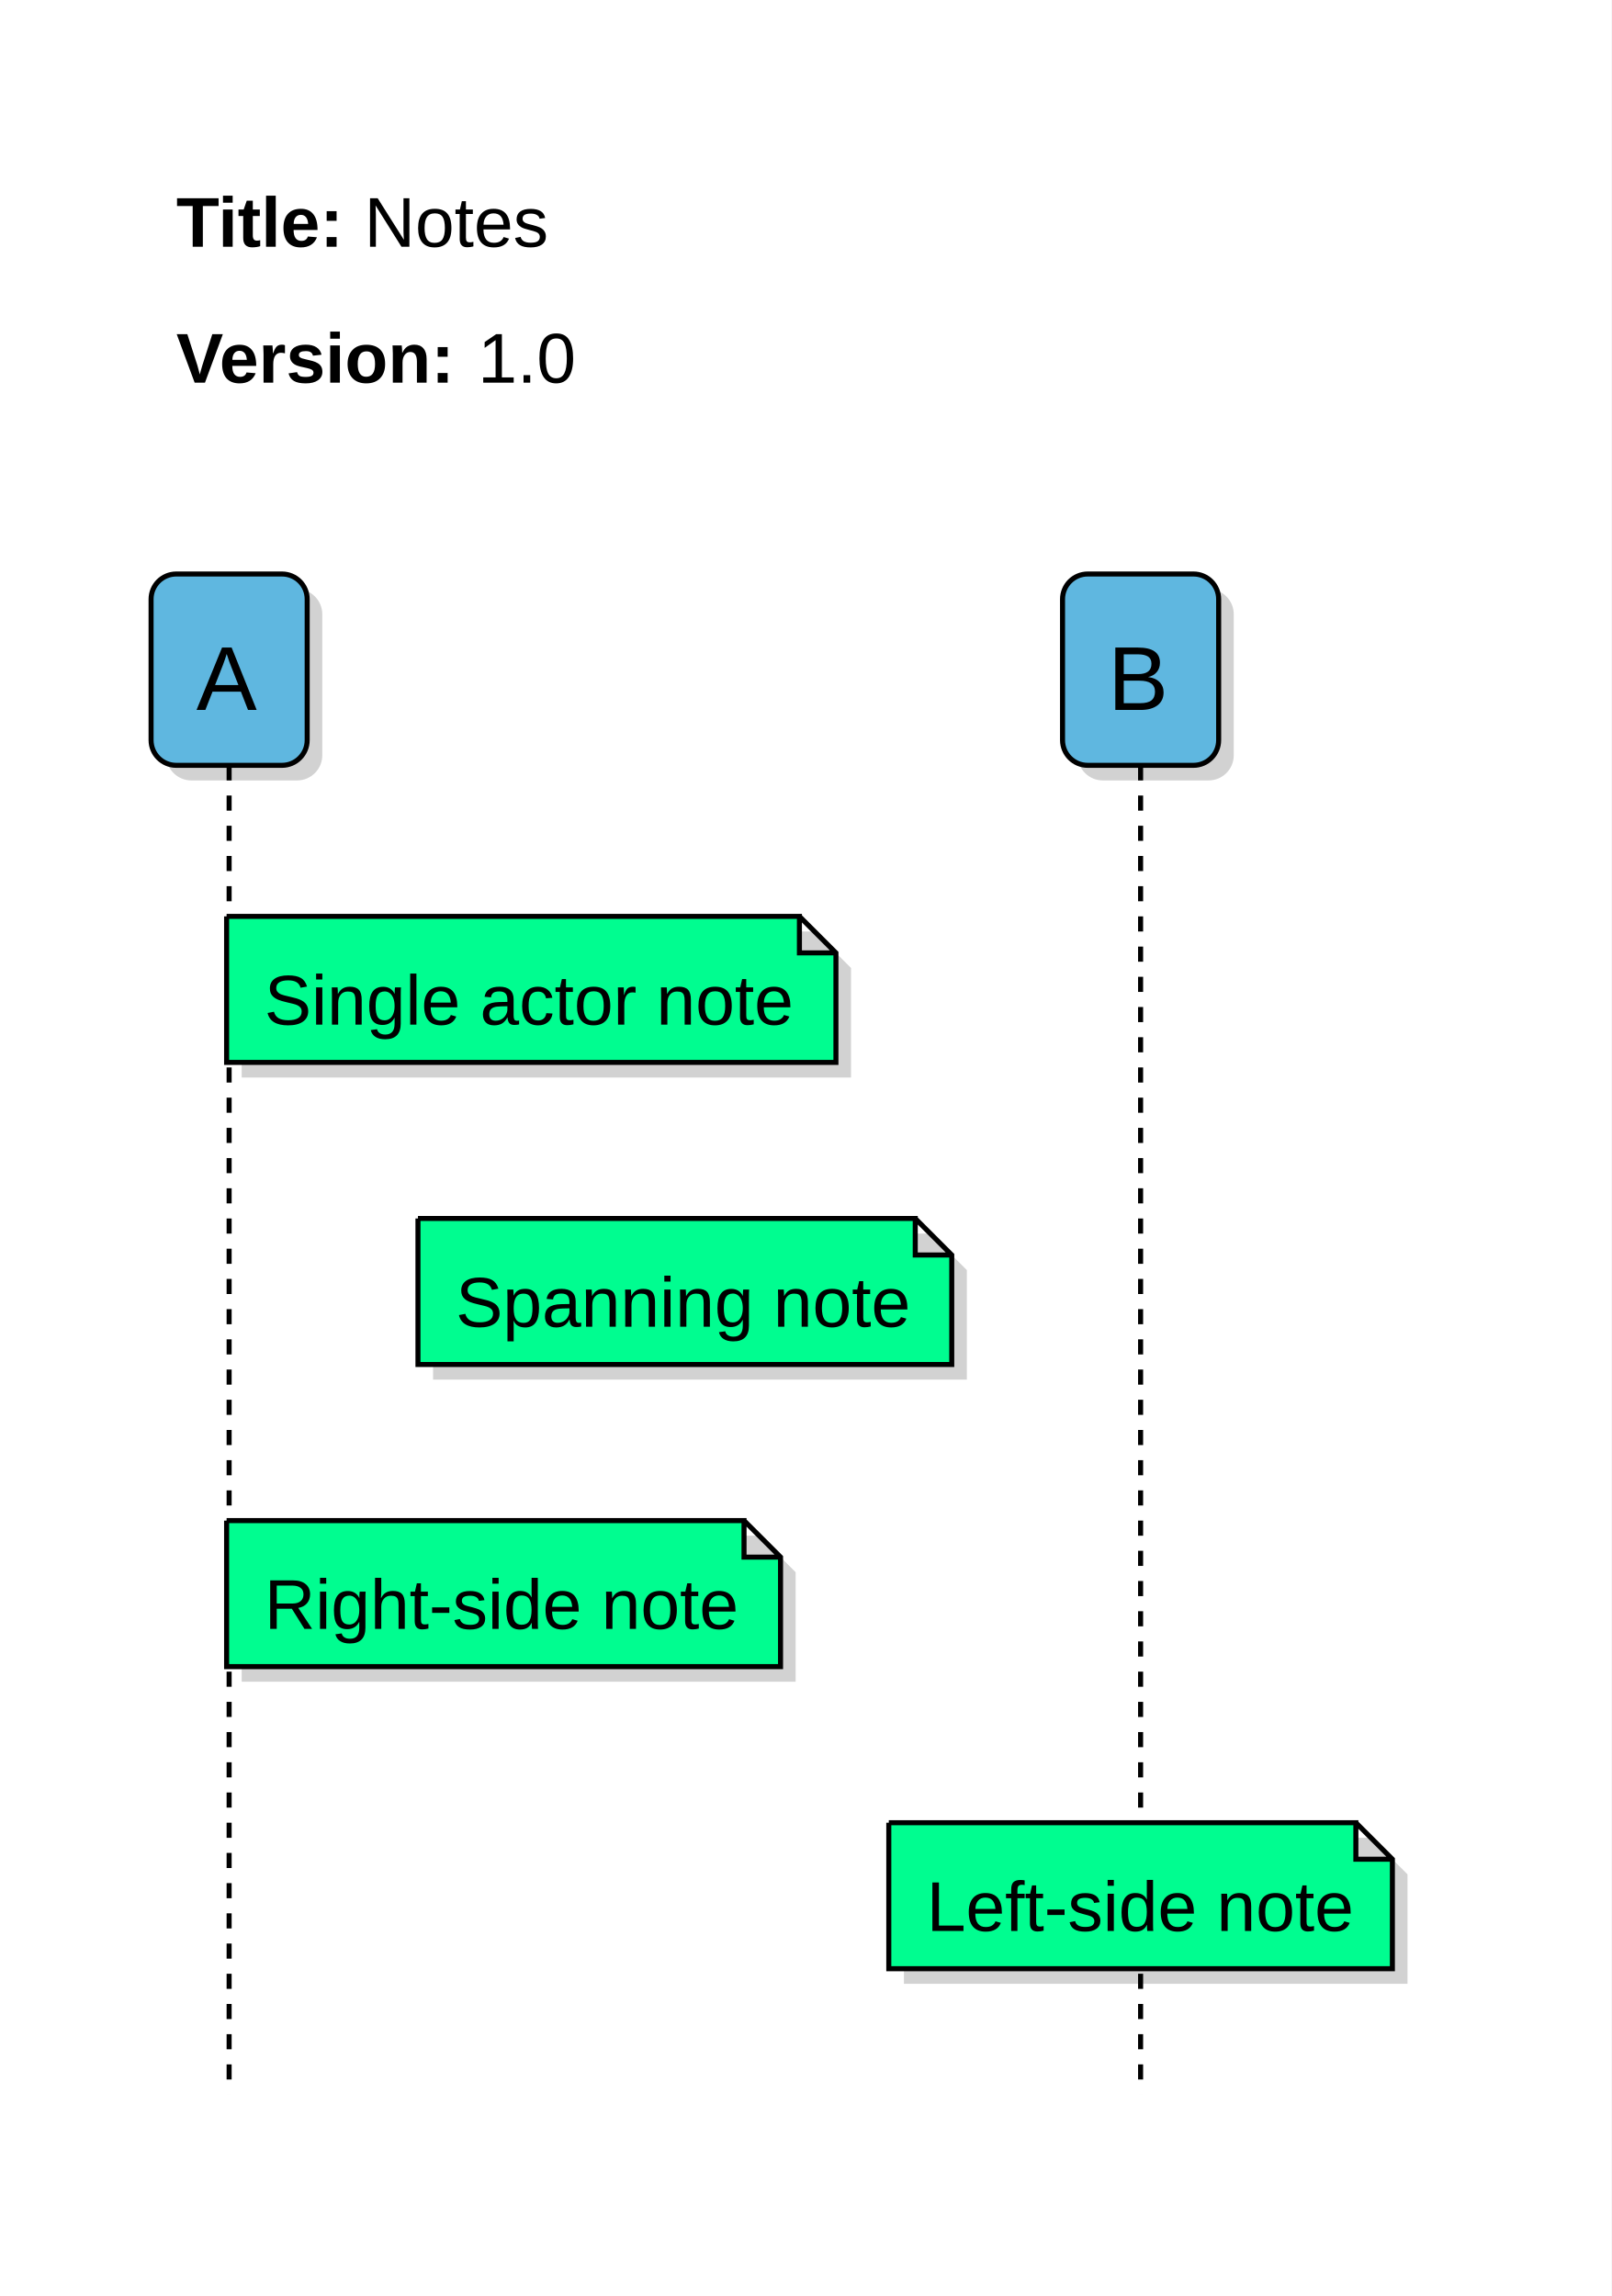
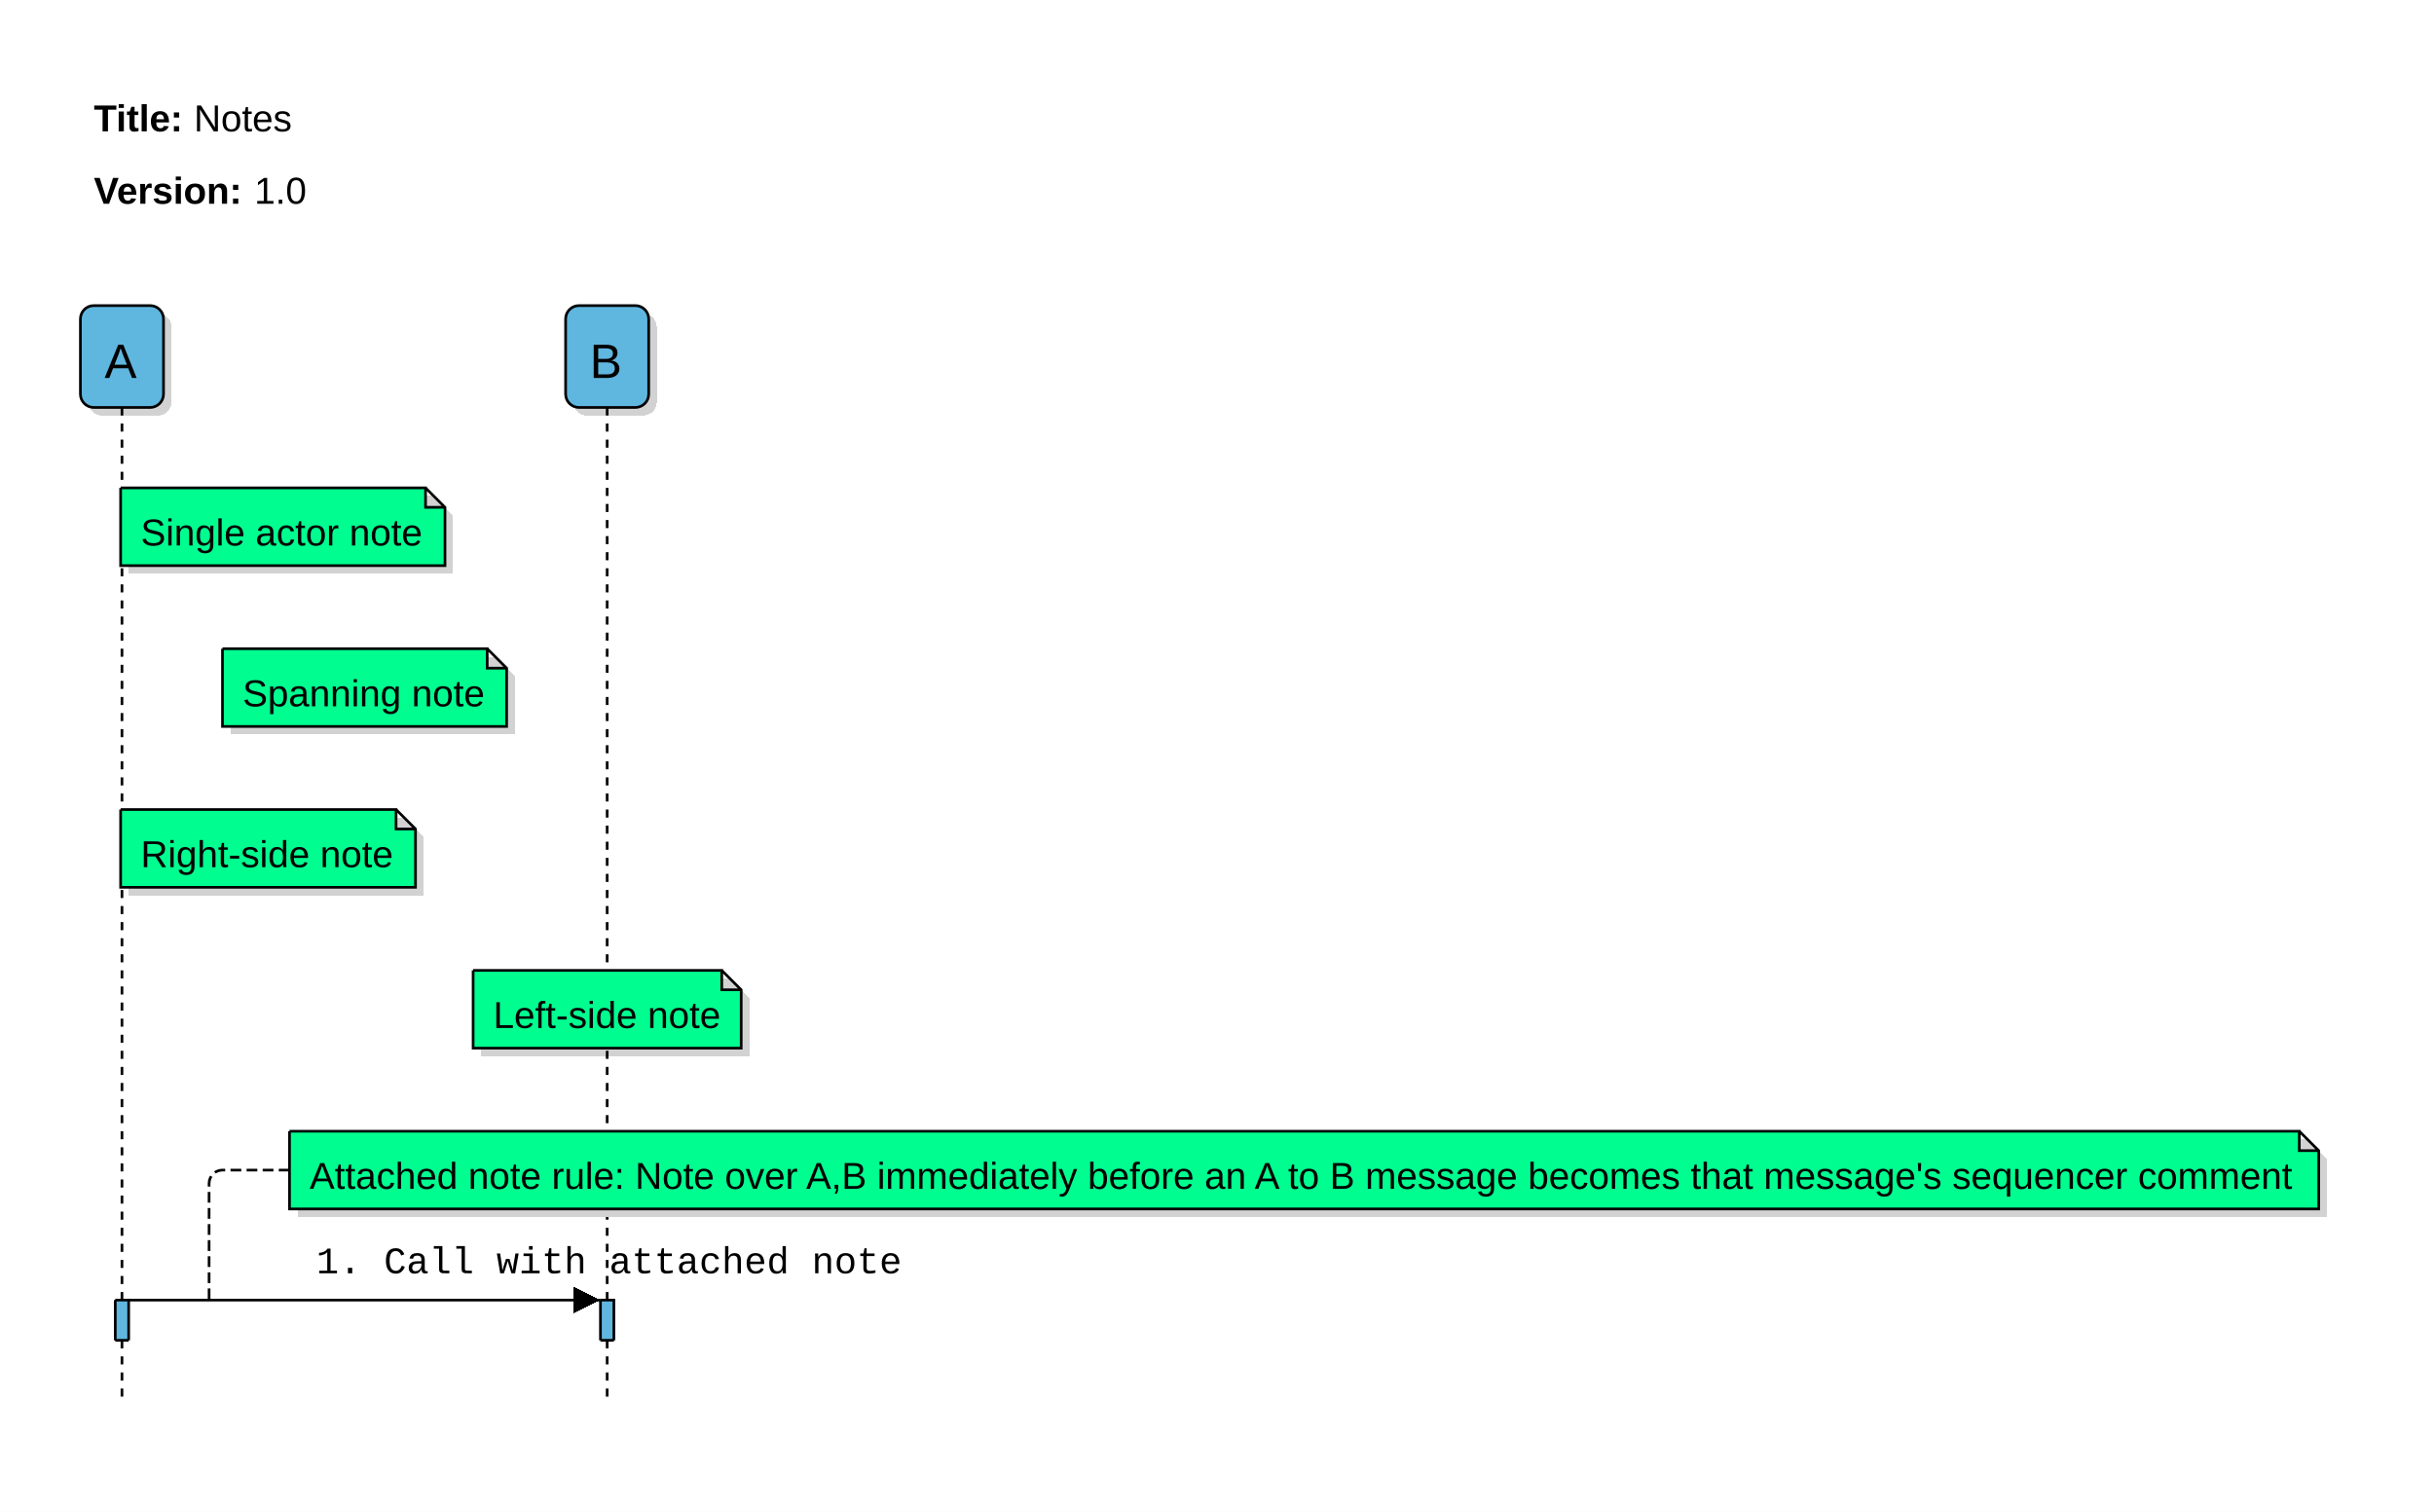
- <svg xmlns="http://www.w3.org/2000/svg" width="320" height="456" viewBox="0 0 320 456">
+ <svg xmlns="http://www.w3.org/2000/svg" width="908" height="564" viewBox="0 0 908 564">
  <rect width="100%" height="100%" fill="white" />
-   <path d="M 0 0 L 0 446 L 310 446 L 310 0 L 0 0" fill="rgb(255, 255, 255)" stroke="none" />
-   <path d="M 30 30 L 30 57 L 115 57 L 115 30 L 30 30" fill="rgba(0,0,0,0)" stroke="none" />
+   <path d="M 0 0 L 0 554 L 898 554 L 898 0 L 0 0" fill="rgb(255, 255, 255)" stroke="none" shape-rendering="crispEdges" />
+   <path d="M 30 30 L 30 57 L 115 57 L 115 30 L 30 30" fill="rgba(0,0,0,0)" stroke="none" shape-rendering="crispEdges" />
  <text x="35" y="49" fill="rgb(0,0,0)" font-family="Liberation Sans, Arial, Helvetica, sans-serif" font-size="14" xml:space="preserve" font-weight="bold" dominant-baseline="auto">Title:</text>
  <text x="68.44" y="49" fill="rgb(0,0,0)" font-family="Liberation Sans, Arial, Helvetica, sans-serif" font-size="14" xml:space="preserve" dominant-baseline="auto"> </text>
  <text x="72.33" y="49" fill="rgb(0,0,0)" font-family="Liberation Sans, Arial, Helvetica, sans-serif" font-size="14" xml:space="preserve" dominant-baseline="auto">Notes</text>
-   <path d="M 30 57 L 30 84 L 120 84 L 120 57 L 30 57" fill="rgba(0,0,0,0)" stroke="none" />
+   <path d="M 30 57 L 30 84 L 120 84 L 120 57 L 30 57" fill="rgba(0,0,0,0)" stroke="none" shape-rendering="crispEdges" />
  <text x="35" y="76" fill="rgb(0,0,0)" font-family="Liberation Sans, Arial, Helvetica, sans-serif" font-size="14" xml:space="preserve" font-weight="bold" dominant-baseline="auto">Version:</text>
  <text x="91.01" y="76" fill="rgb(0,0,0)" font-family="Liberation Sans, Arial, Helvetica, sans-serif" font-size="14" xml:space="preserve" dominant-baseline="auto"> </text>
  <text x="94.9" y="76" fill="rgb(0,0,0)" font-family="Liberation Sans, Arial, Helvetica, sans-serif" font-size="14" xml:space="preserve" dominant-baseline="auto">1.0</text>
-   <path d="M 33 122 L 33 150 L 33 150 A 5 5 0 0 0 38 155 L 59 155 L 59 155 A 5 5 0 0 0 64 150 L 64 122 L 64 122 A 5 5 0 0 0 59 117 L 38 117 L 38 117 A 5 5 0 0 0 33 122" fill="rgb(210,210,210)" stroke="none" />
-   <path d="M 30 119 L 30 147 L 30 147 A 5 5 0 0 0 35 152 L 56 152 L 56 152 A 5 5 0 0 0 61 147 L 61 119 L 61 119 A 5 5 0 0 0 56 114 L 35 114 L 35 114 A 5 5 0 0 0 30 119" fill="rgb(95,183,224)" stroke="none" />
+   <path d="M 33 122 L 33 150 L 33 150 A 5 5 0 0 0 38 155 L 59 155 L 59 155 A 5 5 0 0 0 64 150 L 64 122 L 64 122 A 5 5 0 0 0 59 117 L 38 117 L 38 117 A 5 5 0 0 0 33 122" fill="rgb(210,210,210)" stroke="none" shape-rendering="crispEdges" />
+   <path d="M 30 119 L 30 147 L 30 147 A 5 5 0 0 0 35 152 L 56 152 L 56 152 A 5 5 0 0 0 61 147 L 61 119 L 61 119 A 5 5 0 0 0 56 114 L 35 114 L 35 114 A 5 5 0 0 0 30 119" fill="rgb(95,183,224)" stroke="none" shape-rendering="crispEdges" />
  <path d="M 30 119 L 30 147 L 30 147 A 5 5 0 0 0 35 152 L 56 152 L 56 152 A 5 5 0 0 0 61 147 L 61 119 L 61 119 A 5 5 0 0 0 56 114 L 35 114 L 35 114 A 5 5 0 0 0 30 119" fill="none" stroke="rgb(0, 0, 0)" stroke-width="1" />
  <text x="39" y="141" fill="rgb(0,0,0)" font-family="Liberation Sans, Arial, Helvetica, sans-serif" font-size="18" xml:space="preserve" dominant-baseline="auto">A</text>
-   <path d="M 214 122 L 214 150 L 214 150 A 5 5 0 0 0 219 155 L 240 155 L 240 155 A 5 5 0 0 0 245 150 L 245 122 L 245 122 A 5 5 0 0 0 240 117 L 219 117 L 219 117 A 5 5 0 0 0 214 122" fill="rgb(210,210,210)" stroke="none" />
-   <path d="M 211 119 L 211 147 L 211 147 A 5 5 0 0 0 216 152 L 237 152 L 237 152 A 5 5 0 0 0 242 147 L 242 119 L 242 119 A 5 5 0 0 0 237 114 L 216 114 L 216 114 A 5 5 0 0 0 211 119" fill="rgb(95,183,224)" stroke="none" />
+   <path d="M 214 122 L 214 150 L 214 150 A 5 5 0 0 0 219 155 L 240 155 L 240 155 A 5 5 0 0 0 245 150 L 245 122 L 245 122 A 5 5 0 0 0 240 117 L 219 117 L 219 117 A 5 5 0 0 0 214 122" fill="rgb(210,210,210)" stroke="none" shape-rendering="crispEdges" />
+   <path d="M 211 119 L 211 147 L 211 147 A 5 5 0 0 0 216 152 L 237 152 L 237 152 A 5 5 0 0 0 242 147 L 242 119 L 242 119 A 5 5 0 0 0 237 114 L 216 114 L 216 114 A 5 5 0 0 0 211 119" fill="rgb(95,183,224)" stroke="none" shape-rendering="crispEdges" />
  <path d="M 211 119 L 211 147 L 211 147 A 5 5 0 0 0 216 152 L 237 152 L 237 152 A 5 5 0 0 0 242 147 L 242 119 L 242 119 A 5 5 0 0 0 237 114 L 216 114 L 216 114 A 5 5 0 0 0 211 119" fill="none" stroke="rgb(0, 0, 0)" stroke-width="1" />
  <text x="220" y="141" fill="rgb(0,0,0)" font-family="Liberation Sans, Arial, Helvetica, sans-serif" font-size="18" xml:space="preserve" dominant-baseline="auto">B</text>
-   <path d="M 93 185 M 206.75 185 M 214 192.25 M 214 214 M 93 214 M 93 185" fill="rgb(210,210,210)" stroke="none" />
-   <path d="M 90 182 M 203.75 182 M 203.75 189.25 M 211 189.25 M 211 211 M 90 211 M 90 182" fill="rgb(0,253,144)" stroke="none" />
+   <path d="M 93 185 M 206.75 185 M 214 192.25 M 214 214 M 93 214 M 93 185" fill="rgb(210,210,210)" stroke="none" shape-rendering="crispEdges" />
+   <path d="M 90 182 M 203.75 182 M 203.75 189.25 M 211 189.25 M 211 211 M 90 211 M 90 182" fill="rgb(0,253,144)" stroke="none" shape-rendering="crispEdges" />
  <path d="M 90 182 M 203.75 182 M 203.75 189.25 M 211 189.25 M 203.75 182 M 211 189.25 M 211 211 M 90 211 M 90 182" fill="none" stroke="rgb(0, 0, 0)" stroke-width="1" />
-   <path d="M 48 185 M 161.75 185 M 169 192.25 M 169 214 M 48 214 M 48 185" fill="rgb(210,210,210)" stroke="none" />
-   <path d="M 45 182 M 158.75 182 M 158.75 189.25 M 166 189.25 M 166 211 M 45 211 M 45 182" fill="rgb(0,253,144)" stroke="none" />
+   <path d="M 48 185 M 161.75 185 M 169 192.25 M 169 214 M 48 214 M 48 185" fill="rgb(210,210,210)" stroke="none" shape-rendering="crispEdges" />
+   <path d="M 45 182 M 158.75 182 M 158.75 189.25 M 166 189.25 M 166 211 M 45 211 M 45 182" fill="rgb(0,253,144)" stroke="none" shape-rendering="crispEdges" />
  <path d="M 45 182 M 158.75 182 M 158.75 189.25 M 166 189.25 M 158.75 182 M 166 189.25 M 166 211 M 45 211 M 45 182" fill="none" stroke="rgb(0, 0, 0)" stroke-width="1" />
  <path d="M 45.5 152 L 45.5 212" fill="none" stroke="rgb(0,0,0)" stroke-width="1" stroke-dasharray="3,3" />
  <path d="M 226.5 152 L 226.5 212" fill="none" stroke="rgb(0,0,0)" stroke-width="1" stroke-dasharray="3,3" />
-   <path d="M 48 185 L 161.75 185 L 169 192.25 L 169 214 L 48 214 L 48 185" fill="rgb(210,210,210)" stroke="none" />
-   <path d="M 45 182 L 158.75 182 L 158.75 189.25 L 166 189.25 L 166 211 L 45 211 L 45 182" fill="rgb(0,253,144)" stroke="none" />
+   <path d="M 48 185 L 161.75 185 L 169 192.25 L 169 214 L 48 214 L 48 185" fill="rgb(210,210,210)" stroke="none" shape-rendering="crispEdges" />
+   <path d="M 45 182 L 158.75 182 L 158.75 189.25 L 166 189.25 L 166 211 L 45 211 L 45 182" fill="rgb(0,253,144)" stroke="none" shape-rendering="crispEdges" />
  <path d="M 45 182 L 158.75 182 L 158.75 189.25 L 166 189.25 M 158.75 182 L 166 189.25 L 166 211 L 45 211 L 45 182" fill="none" stroke="rgb(0, 0, 0)" stroke-width="1" />
  <path d="M 45 182 M 45 211 M 166 211 M 166 182 M 45 182" fill="none" stroke="rgb(0, 0, 0)" stroke-width="1" />
  <text x="52.5" y="203.5" fill="rgb(0, 0, 0)" font-family="Liberation Sans, Arial, Helvetica, sans-serif" font-size="14" xml:space="preserve" dominant-baseline="auto">Single actor note</text>
-   <path d="M 93 245 M 191.75 245 M 199 252.25 M 199 274 M 93 274 M 93 245" fill="rgb(210,210,210)" stroke="none" />
-   <path d="M 90 242 M 188.75 242 M 188.75 249.25 M 196 249.25 M 196 271 M 90 271 M 90 242" fill="rgb(0,253,144)" stroke="none" />
+   <path d="M 93 245 M 191.75 245 M 199 252.25 M 199 274 M 93 274 M 93 245" fill="rgb(210,210,210)" stroke="none" shape-rendering="crispEdges" />
+   <path d="M 90 242 M 188.75 242 M 188.75 249.25 M 196 249.25 M 196 271 M 90 271 M 90 242" fill="rgb(0,253,144)" stroke="none" shape-rendering="crispEdges" />
  <path d="M 90 242 M 188.75 242 M 188.75 249.25 M 196 249.25 M 188.75 242 M 196 249.25 M 196 271 M 90 271 M 90 242" fill="none" stroke="rgb(0, 0, 0)" stroke-width="1" />
-   <path d="M 86 245 M 184.75 245 M 192 252.25 M 192 274 M 86 274 M 86 245" fill="rgb(210,210,210)" stroke="none" />
-   <path d="M 83 242 M 181.75 242 M 181.75 249.25 M 189 249.25 M 189 271 M 83 271 M 83 242" fill="rgb(0,253,144)" stroke="none" />
+   <path d="M 86 245 M 184.75 245 M 192 252.25 M 192 274 M 86 274 M 86 245" fill="rgb(210,210,210)" stroke="none" shape-rendering="crispEdges" />
+   <path d="M 83 242 M 181.75 242 M 181.75 249.25 M 189 249.25 M 189 271 M 83 271 M 83 242" fill="rgb(0,253,144)" stroke="none" shape-rendering="crispEdges" />
  <path d="M 83 242 M 181.75 242 M 181.75 249.25 M 189 249.25 M 181.75 242 M 189 249.25 M 189 271 M 83 271 M 83 242" fill="none" stroke="rgb(0, 0, 0)" stroke-width="1" />
  <path d="M 45.5 212 L 45.5 272" fill="none" stroke="rgb(0,0,0)" stroke-width="1" stroke-dasharray="3,3" />
  <path d="M 226.5 212 L 226.5 272" fill="none" stroke="rgb(0,0,0)" stroke-width="1" stroke-dasharray="3,3" />
-   <path d="M 86 245 L 184.75 245 L 192 252.25 L 192 274 L 86 274 L 86 245" fill="rgb(210,210,210)" stroke="none" />
-   <path d="M 83 242 L 181.75 242 L 181.75 249.25 L 189 249.25 L 189 271 L 83 271 L 83 242" fill="rgb(0,253,144)" stroke="none" />
+   <path d="M 86 245 L 184.75 245 L 192 252.25 L 192 274 L 86 274 L 86 245" fill="rgb(210,210,210)" stroke="none" shape-rendering="crispEdges" />
+   <path d="M 83 242 L 181.75 242 L 181.75 249.25 L 189 249.25 L 189 271 L 83 271 L 83 242" fill="rgb(0,253,144)" stroke="none" shape-rendering="crispEdges" />
  <path d="M 83 242 L 181.75 242 L 181.75 249.25 L 189 249.25 M 181.75 242 L 189 249.25 L 189 271 L 83 271 L 83 242" fill="none" stroke="rgb(0, 0, 0)" stroke-width="1" />
  <path d="M 83 242 M 83 271 M 189 271 M 189 242 M 83 242" fill="none" stroke="rgb(0, 0, 0)" stroke-width="1" />
  <text x="90.5" y="263.5" fill="rgb(0, 0, 0)" font-family="Liberation Sans, Arial, Helvetica, sans-serif" font-size="14" xml:space="preserve" dominant-baseline="auto">Spanning note</text>
-   <path d="M 93 305 M 195.75 305 M 203 312.25 M 203 334 M 93 334 M 93 305" fill="rgb(210,210,210)" stroke="none" />
-   <path d="M 90 302 M 192.75 302 M 192.75 309.25 M 200 309.25 M 200 331 M 90 331 M 90 302" fill="rgb(0,253,144)" stroke="none" />
+   <path d="M 93 305 M 195.75 305 M 203 312.25 M 203 334 M 93 334 M 93 305" fill="rgb(210,210,210)" stroke="none" shape-rendering="crispEdges" />
+   <path d="M 90 302 M 192.75 302 M 192.75 309.25 M 200 309.25 M 200 331 M 90 331 M 90 302" fill="rgb(0,253,144)" stroke="none" shape-rendering="crispEdges" />
  <path d="M 90 302 M 192.75 302 M 192.75 309.25 M 200 309.25 M 192.75 302 M 200 309.25 M 200 331 M 90 331 M 90 302" fill="none" stroke="rgb(0, 0, 0)" stroke-width="1" />
-   <path d="M 48 305 M 150.75 305 M 158 312.25 M 158 334 M 48 334 M 48 305" fill="rgb(210,210,210)" stroke="none" />
-   <path d="M 45 302 M 147.75 302 M 147.75 309.25 M 155 309.25 M 155 331 M 45 331 M 45 302" fill="rgb(0,253,144)" stroke="none" />
+   <path d="M 48 305 M 150.75 305 M 158 312.25 M 158 334 M 48 334 M 48 305" fill="rgb(210,210,210)" stroke="none" shape-rendering="crispEdges" />
+   <path d="M 45 302 M 147.75 302 M 147.75 309.25 M 155 309.25 M 155 331 M 45 331 M 45 302" fill="rgb(0,253,144)" stroke="none" shape-rendering="crispEdges" />
  <path d="M 45 302 M 147.75 302 M 147.75 309.25 M 155 309.25 M 147.75 302 M 155 309.25 M 155 331 M 45 331 M 45 302" fill="none" stroke="rgb(0, 0, 0)" stroke-width="1" />
  <path d="M 45.5 272 L 45.5 332" fill="none" stroke="rgb(0,0,0)" stroke-width="1" stroke-dasharray="3,3" />
  <path d="M 226.5 272 L 226.5 332" fill="none" stroke="rgb(0,0,0)" stroke-width="1" stroke-dasharray="3,3" />
-   <path d="M 48 305 L 150.75 305 L 158 312.25 L 158 334 L 48 334 L 48 305" fill="rgb(210,210,210)" stroke="none" />
-   <path d="M 45 302 L 147.75 302 L 147.75 309.25 L 155 309.25 L 155 331 L 45 331 L 45 302" fill="rgb(0,253,144)" stroke="none" />
+   <path d="M 48 305 L 150.75 305 L 158 312.25 L 158 334 L 48 334 L 48 305" fill="rgb(210,210,210)" stroke="none" shape-rendering="crispEdges" />
+   <path d="M 45 302 L 147.75 302 L 147.75 309.25 L 155 309.25 L 155 331 L 45 331 L 45 302" fill="rgb(0,253,144)" stroke="none" shape-rendering="crispEdges" />
  <path d="M 45 302 L 147.75 302 L 147.75 309.25 L 155 309.25 M 147.75 302 L 155 309.25 L 155 331 L 45 331 L 45 302" fill="none" stroke="rgb(0, 0, 0)" stroke-width="1" />
  <path d="M 45 302 M 45 331 M 155 331 M 155 302 M 45 302" fill="none" stroke="rgb(0, 0, 0)" stroke-width="1" />
  <text x="52.5" y="323.5" fill="rgb(0, 0, 0)" font-family="Liberation Sans, Arial, Helvetica, sans-serif" font-size="14" xml:space="preserve" dominant-baseline="auto">Right-side note</text>
-   <path d="M 93 365 M 185.75 365 M 193 372.25 M 193 394 M 93 394 M 93 365" fill="rgb(210,210,210)" stroke="none" />
-   <path d="M 90 362 M 182.75 362 M 182.75 369.25 M 190 369.25 M 190 391 M 90 391 M 90 362" fill="rgb(0,253,144)" stroke="none" />
+   <path d="M 93 365 M 185.75 365 M 193 372.25 M 193 394 M 93 394 M 93 365" fill="rgb(210,210,210)" stroke="none" shape-rendering="crispEdges" />
+   <path d="M 90 362 M 182.75 362 M 182.75 369.25 M 190 369.25 M 190 391 M 90 391 M 90 362" fill="rgb(0,253,144)" stroke="none" shape-rendering="crispEdges" />
  <path d="M 90 362 M 182.75 362 M 182.75 369.25 M 190 369.25 M 182.75 362 M 190 369.25 M 190 391 M 90 391 M 90 362" fill="none" stroke="rgb(0, 0, 0)" stroke-width="1" />
-   <path d="M 179.5 365 M 272.25 365 M 279.5 372.25 M 279.5 394 M 179.5 394 M 179.5 365" fill="rgb(210,210,210)" stroke="none" />
-   <path d="M 176.5 362 M 269.25 362 M 269.25 369.25 M 276.5 369.25 M 276.5 391 M 176.5 391 M 176.5 362" fill="rgb(0,253,144)" stroke="none" />
+   <path d="M 179.5 365 M 272.25 365 M 279.5 372.25 M 279.5 394 M 179.5 394 M 179.5 365" fill="rgb(210,210,210)" stroke="none" shape-rendering="crispEdges" />
+   <path d="M 176.5 362 M 269.25 362 M 269.25 369.25 M 276.5 369.25 M 276.5 391 M 176.5 391 M 176.5 362" fill="rgb(0,253,144)" stroke="none" shape-rendering="crispEdges" />
  <path d="M 176.5 362 M 269.25 362 M 269.25 369.25 M 276.5 369.25 M 269.25 362 M 276.5 369.25 M 276.5 391 M 176.5 391 M 176.5 362" fill="none" stroke="rgb(0, 0, 0)" stroke-width="1" />
  <path d="M 45.5 332 L 45.5 392" fill="none" stroke="rgb(0,0,0)" stroke-width="1" stroke-dasharray="3,3" />
  <path d="M 226.5 332 L 226.5 392" fill="none" stroke="rgb(0,0,0)" stroke-width="1" stroke-dasharray="3,3" />
-   <path d="M 179.5 365 L 272.25 365 L 279.5 372.25 L 279.5 394 L 179.5 394 L 179.5 365" fill="rgb(210,210,210)" stroke="none" />
-   <path d="M 176.5 362 L 269.25 362 L 269.25 369.25 L 276.5 369.25 L 276.5 391 L 176.5 391 L 176.5 362" fill="rgb(0,253,144)" stroke="none" />
+   <path d="M 179.5 365 L 272.25 365 L 279.5 372.25 L 279.5 394 L 179.5 394 L 179.5 365" fill="rgb(210,210,210)" stroke="none" shape-rendering="crispEdges" />
+   <path d="M 176.5 362 L 269.25 362 L 269.25 369.25 L 276.5 369.25 L 276.5 391 L 176.5 391 L 176.5 362" fill="rgb(0,253,144)" stroke="none" shape-rendering="crispEdges" />
  <path d="M 176.5 362 L 269.25 362 L 269.25 369.25 L 276.5 369.25 M 269.25 362 L 276.5 369.25 L 276.5 391 L 176.5 391 L 176.5 362" fill="none" stroke="rgb(0, 0, 0)" stroke-width="1" />
  <path d="M 176.5 362 M 176.5 391 M 276.5 391 M 276.5 362 M 176.5 362" fill="none" stroke="rgb(0, 0, 0)" stroke-width="1" />
  <text x="184" y="383.5" fill="rgb(0, 0, 0)" font-family="Liberation Sans, Arial, Helvetica, sans-serif" font-size="14" xml:space="preserve" dominant-baseline="auto">Left-side note</text>
-   <path d="M 45.5 392 L 45.5 416" fill="none" stroke="rgb(0,0,0)" stroke-width="1" stroke-dasharray="3,3" />
-   <path d="M 226.5 392 L 226.5 416" fill="none" stroke="rgb(0,0,0)" stroke-width="1" stroke-dasharray="3,3" />
+   <path d="M 111 425 M 860.75 425 M 868 432.25 M 868 454 M 111 454 M 111 425" fill="rgb(210,210,210)" stroke="none" shape-rendering="crispEdges" />
+   <path d="M 108 422 M 857.75 422 M 857.75 429.25 M 865 429.25 M 865 451 M 108 451 M 108 422" fill="rgb(0,253,144)" stroke="none" shape-rendering="crispEdges" />
+   <path d="M 108 422 M 857.75 422 M 857.75 429.25 M 865 429.25 M 857.75 422 M 865 429.25 M 865 451 M 108 451 M 108 422" fill="none" stroke="rgb(0, 0, 0)" stroke-width="1" />
+   <path d="M 108 436.5 M 83 436.5 M 78 441.5 M 78 485" fill="none" stroke="rgb(0, 0, 0)" stroke-width="1" stroke-dasharray="4,2" />
+   <path d="M 45.5 392 L 45.5 500" fill="none" stroke="rgb(0,0,0)" stroke-width="1" stroke-dasharray="3,3" />
+   <path d="M 43 485 L 43 500 L 48 500 L 48 485 L 43 485" fill="rgb(95,183,224)" stroke="none" shape-rendering="crispEdges" />
+   <path d="M 43 485 L 43 500 M 48 500 L 48 485 L 43 485" fill="none" stroke="rgb(0, 0, 0)" stroke-width="1" />
+   <path d="M 226.5 392 L 226.5 500" fill="none" stroke="rgb(0,0,0)" stroke-width="1" stroke-dasharray="3,3" />
+   <path d="M 224 485 L 224 500 L 229 500 L 229 485 L 224 485" fill="rgb(95,183,224)" stroke="none" shape-rendering="crispEdges" />
+   <path d="M 224 485 L 224 500 M 229 500 L 229 485 L 224 485" fill="none" stroke="rgb(0, 0, 0)" stroke-width="1" />
+   <path d="M 111 425 L 860.75 425 L 868 432.25 L 868 454 L 111 454 L 111 425" fill="rgb(210,210,210)" stroke="none" shape-rendering="crispEdges" />
+   <path d="M 108 422 L 857.75 422 L 857.75 429.25 L 865 429.25 L 865 451 L 108 451 L 108 422" fill="rgb(0,253,144)" stroke="none" shape-rendering="crispEdges" />
+   <path d="M 108 422 L 857.75 422 L 857.75 429.25 L 865 429.25 M 857.75 422 L 865 429.25 L 865 451 L 108 451 L 108 422" fill="none" stroke="rgb(0, 0, 0)" stroke-width="1" />
+   <path d="M 108 422 M 108 451 M 865 451 M 865 422 M 108 422" fill="none" stroke="rgb(0, 0, 0)" stroke-width="1" />
+   <text x="115.5" y="443.5" fill="rgb(0, 0, 0)" font-family="Liberation Sans, Arial, Helvetica, sans-serif" font-size="14" xml:space="preserve" dominant-baseline="auto">Attached note rule: Note over A,B immediately before an A to B message becomes that message's sequencer comment</text>
+   <path d="M 108 436.5 L 83 436.5 L 83 436.5 A 5 5 0 0 0 78 441.5 L 78 485" fill="none" stroke="rgb(0, 0, 0)" stroke-width="1" stroke-dasharray="4,2" />
+   <text x="118" y="475" fill="rgb(0,0,0)" font-family="Liberation Mono, Courier New, Courier, monospace" font-size="14" xml:space="preserve" dominant-baseline="auto">1. Call with attached note</text>
+   <path d="M 48 485 L 224 485" fill="none" stroke="rgb(0, 0, 0)" stroke-width="1" />
+   <path d="M 214 480 L 214 490 L 224 485" fill="rgb(0, 0, 0)" stroke="none" shape-rendering="crispEdges" />
+   <path d="M 45.5 500 L 45.5 524" fill="none" stroke="rgb(0,0,0)" stroke-width="1" stroke-dasharray="3,3" />
+   <path d="M 43 500 L 48 500" fill="none" stroke="rgb(0, 0, 0)" stroke-width="1" />
+   <path d="M 226.5 500 L 226.5 524" fill="none" stroke="rgb(0,0,0)" stroke-width="1" stroke-dasharray="3,3" />
+   <path d="M 224 500 L 229 500" fill="none" stroke="rgb(0, 0, 0)" stroke-width="1" />
</svg>
